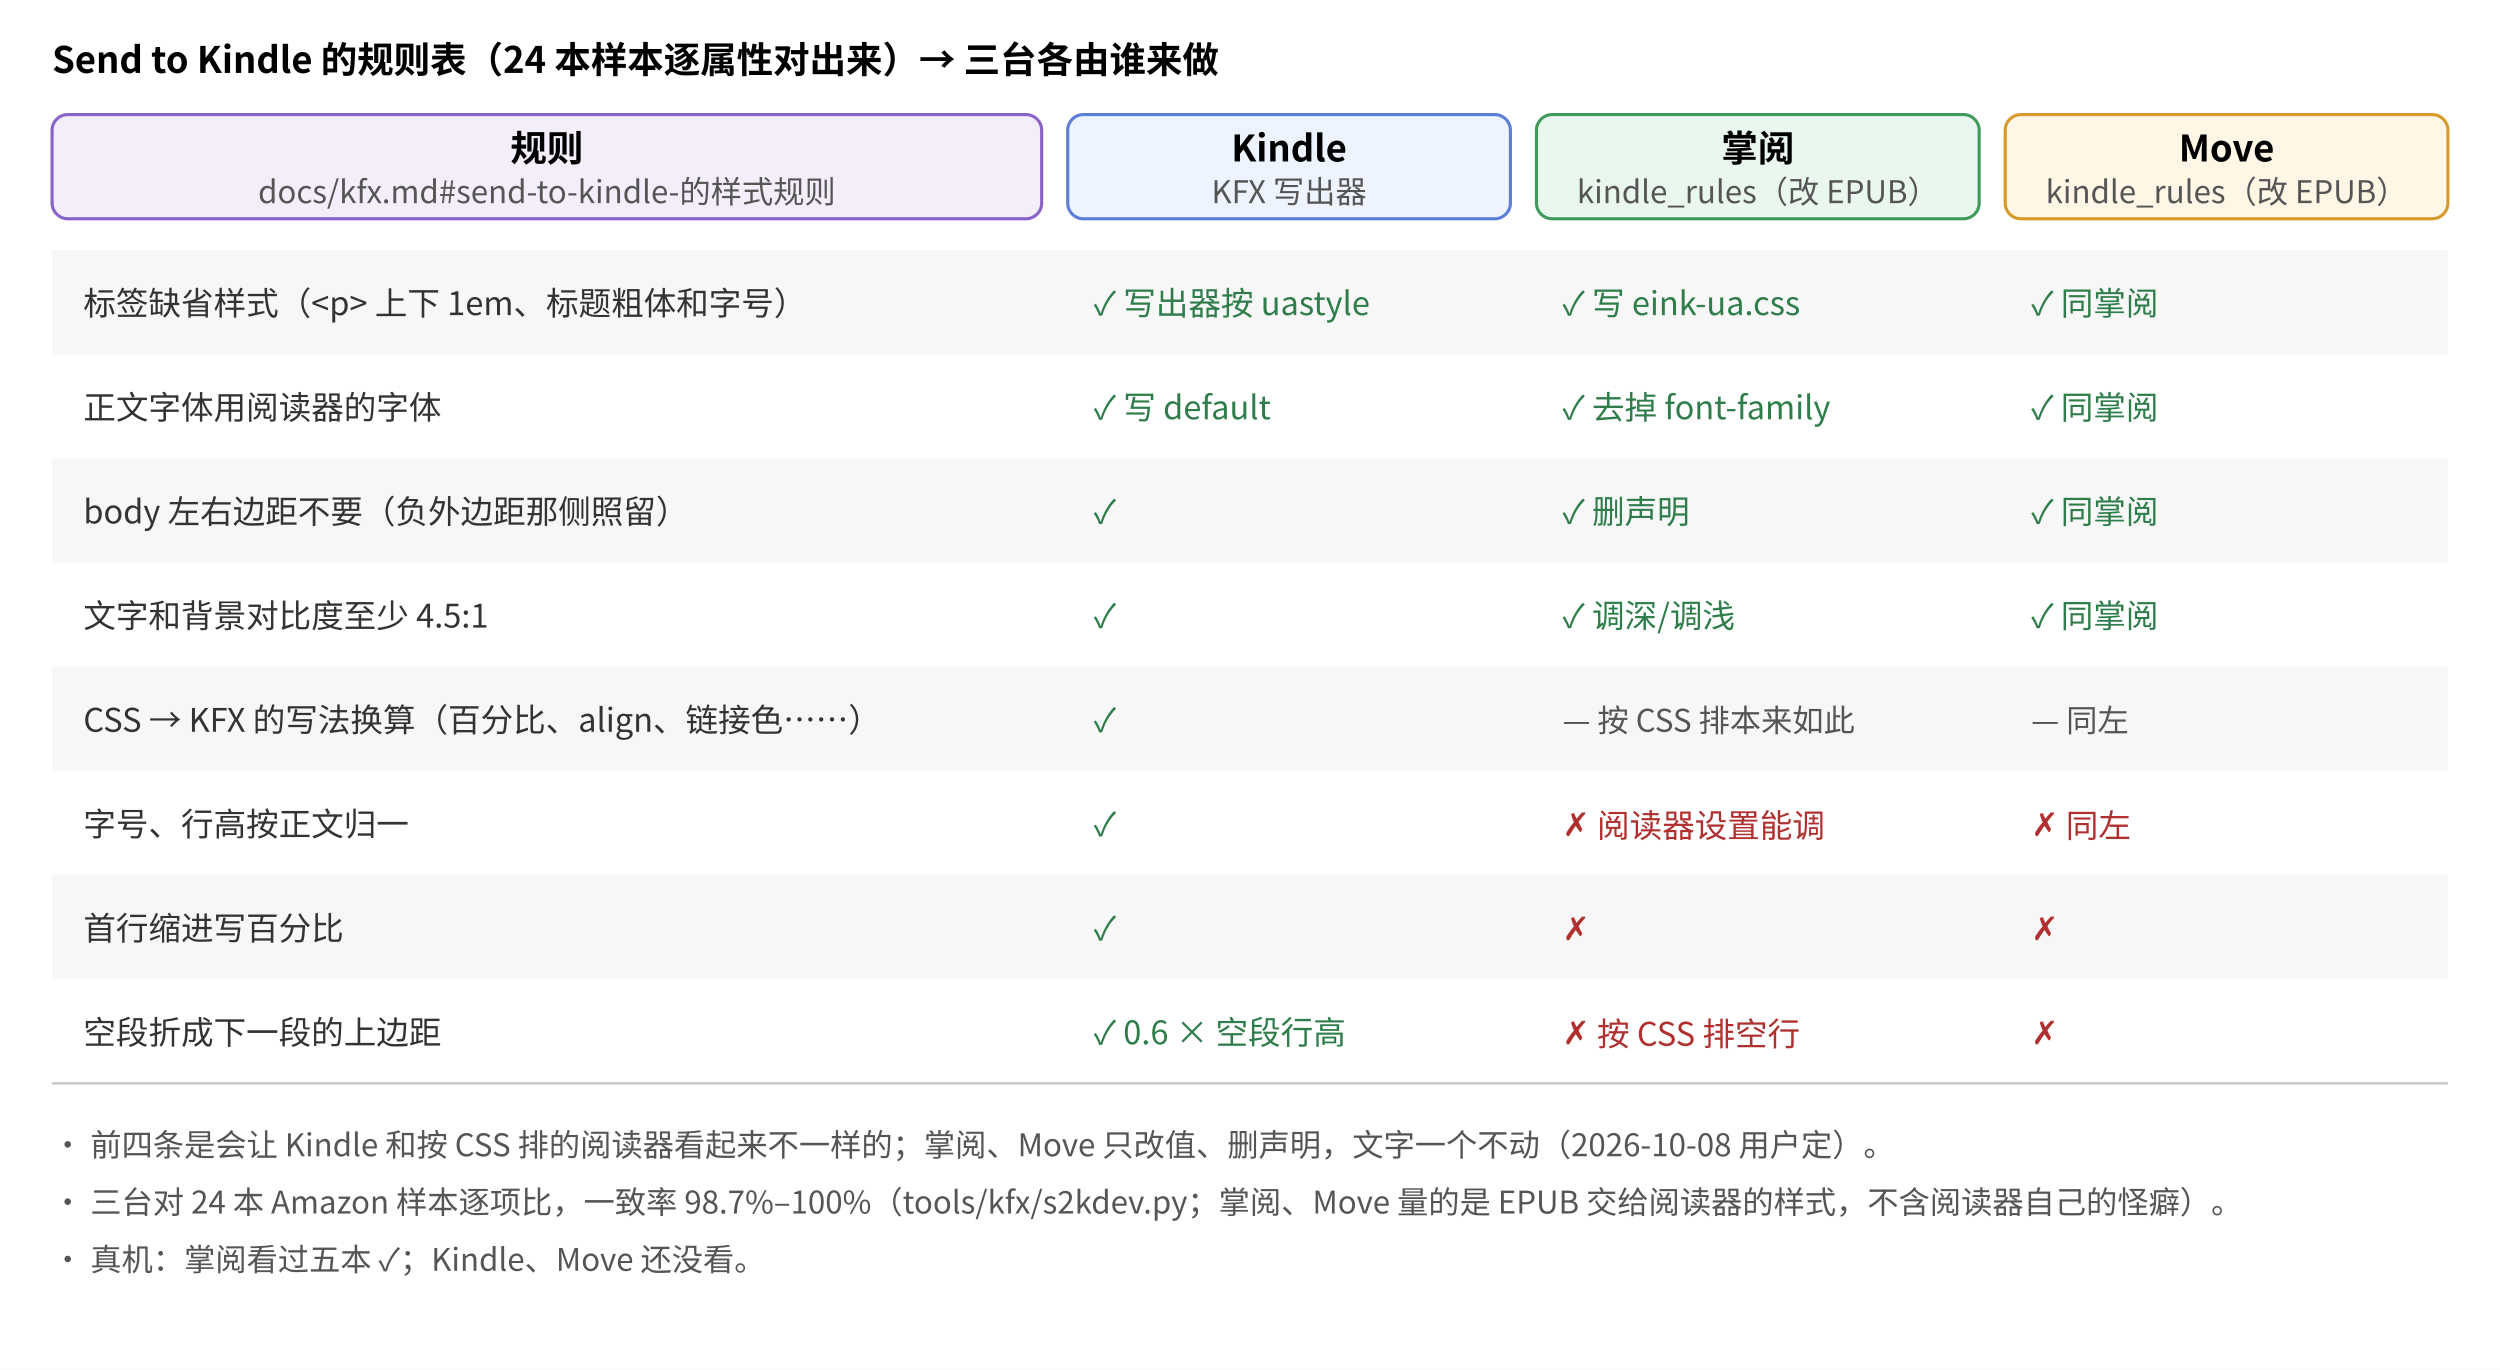
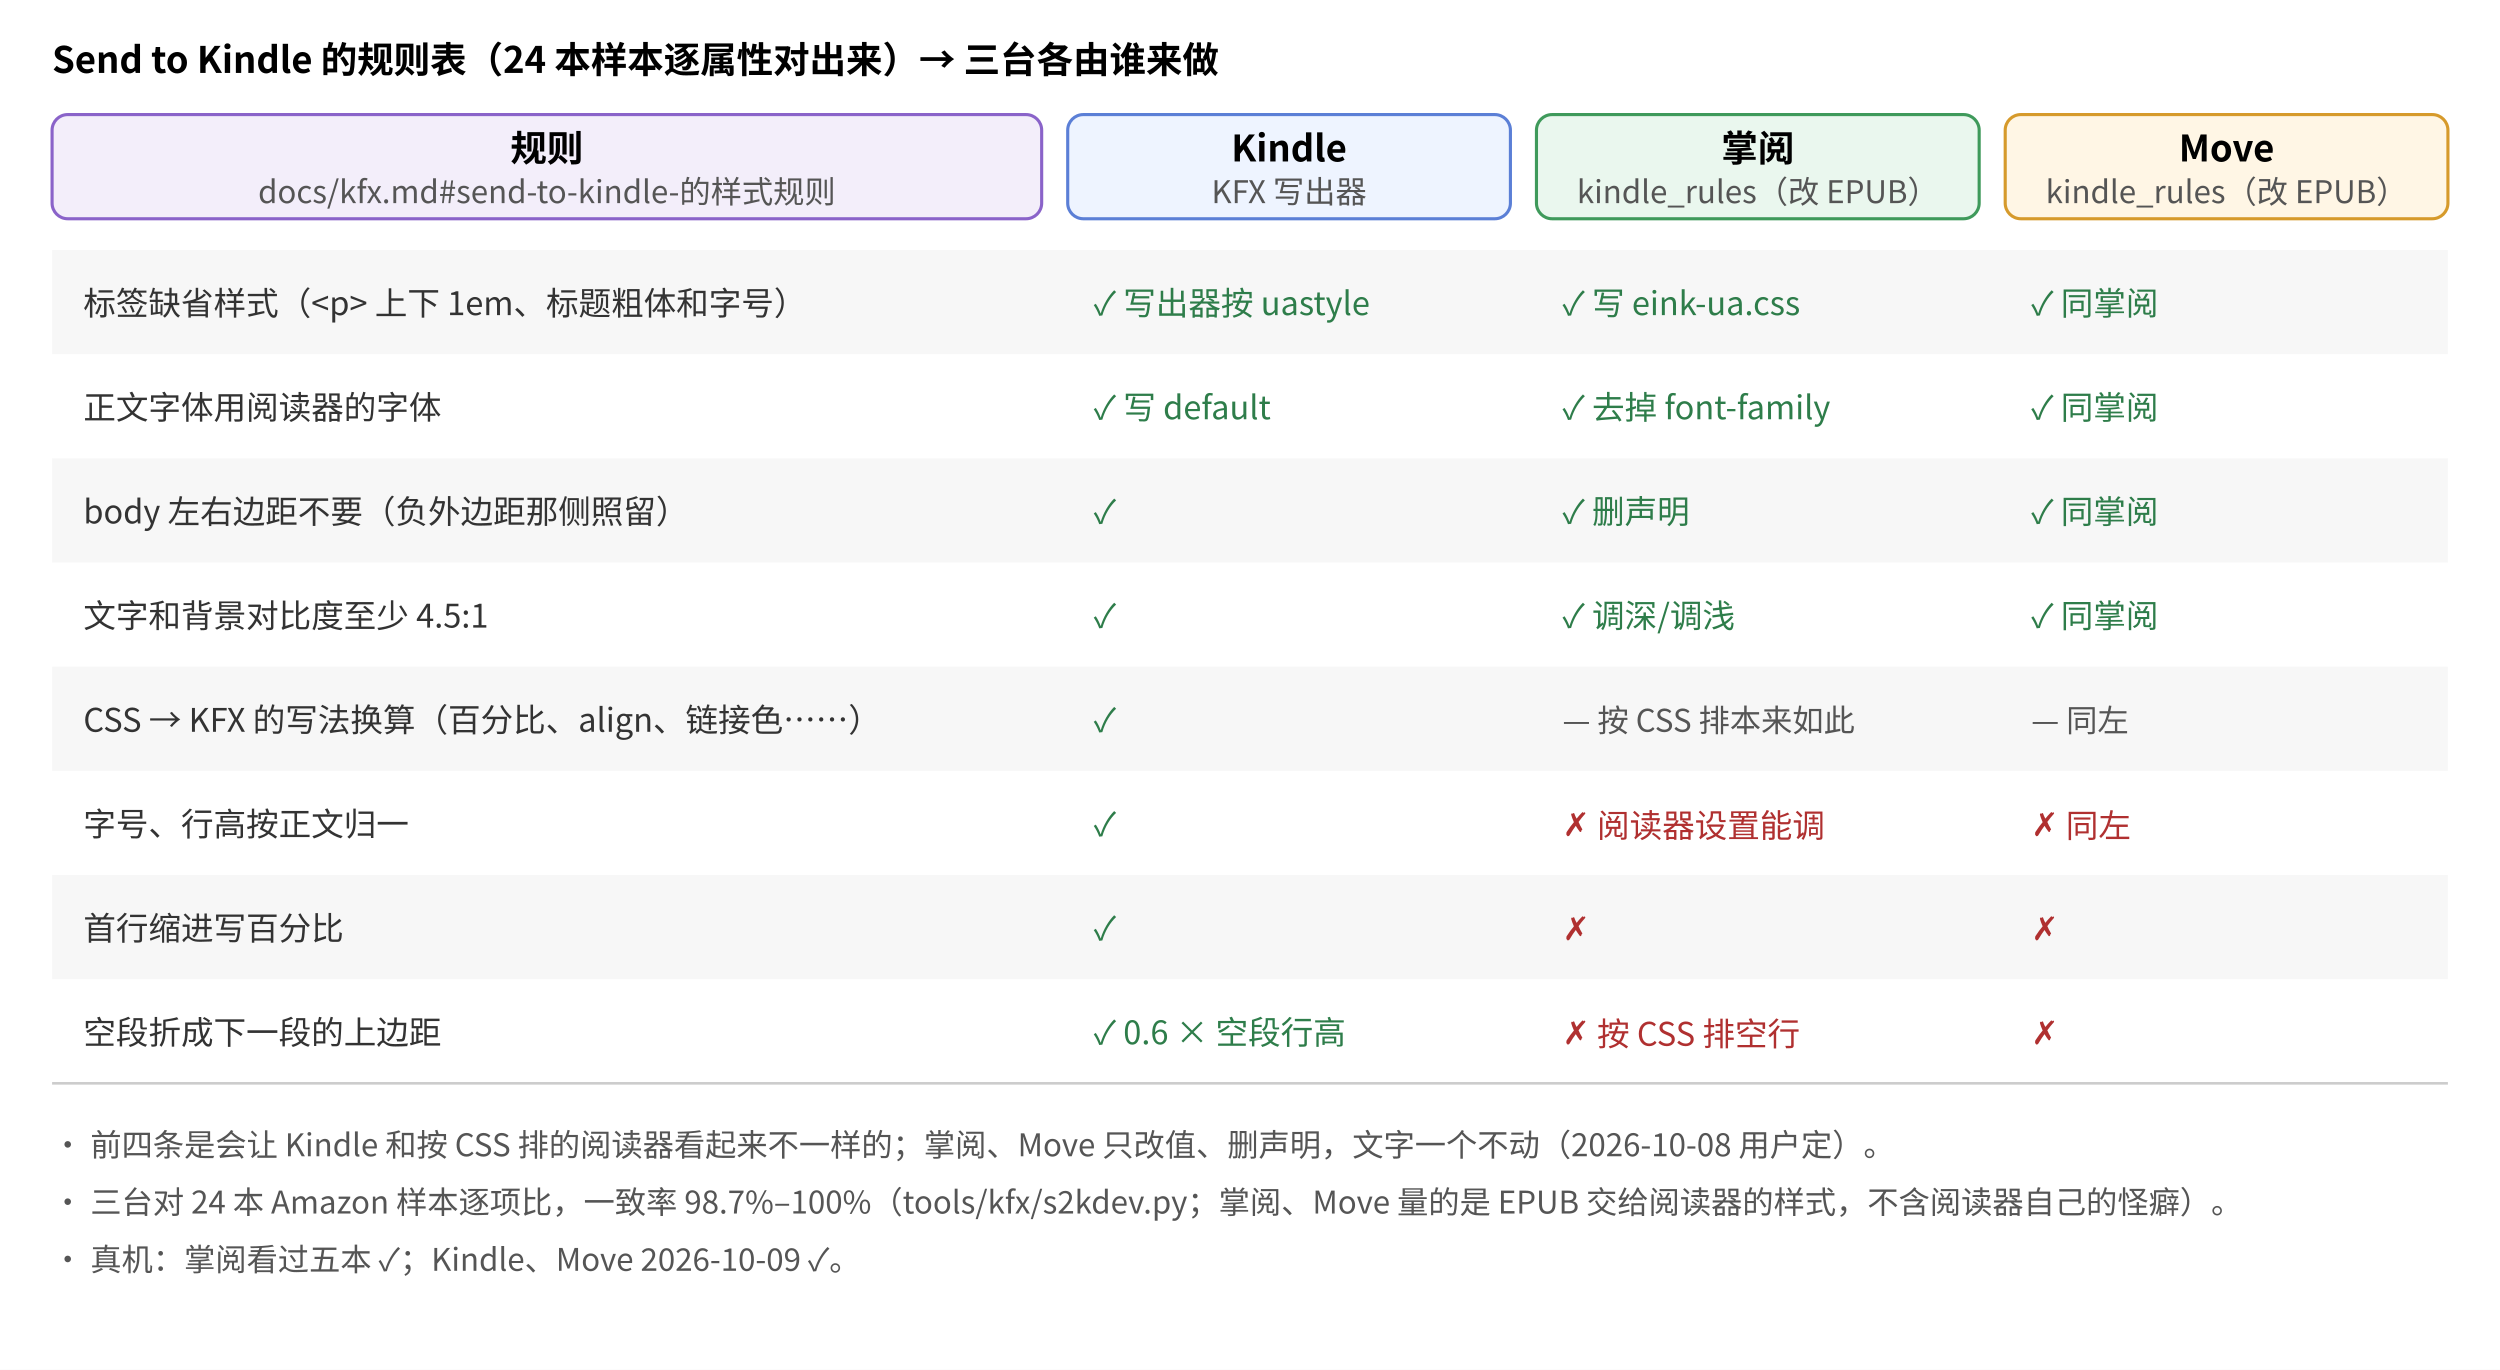
<svg xmlns="http://www.w3.org/2000/svg" viewBox="0 0 960 526" font-family="'Noto Sans CJK SC','PingFang SC','Microsoft YaHei',sans-serif" font-size="13">
  <style>
    .hd{font-weight:bold;font-size:14px}
    .s{font-size:12.5px;fill:#333}
    .n{font-size:12px;fill:#555}
    .y{fill:#2e7d4a}
    .x{fill:#b03030}
    .k{fill:#eef4ff;stroke:#5b7fd6;stroke-width:1.2}
    .i{fill:#eaf7ee;stroke:#3f9a5b;stroke-width:1.2}
    .m{fill:#fff6e5;stroke:#d69a2b;stroke-width:1.2}
    .r{fill:#f3eefa;stroke:#8a63c9;stroke-width:1.2}
  </style>
  <rect width="960" height="526" fill="#ffffff" />
  <text x="20" y="28" class="hd">Send to Kindle 的规则表（24 本样本逐属性对出来）→ 三台各由谁来做</text>
  <rect class="r" x="20" y="44" width="380" height="40" rx="6" />
  <text x="210" y="62" text-anchor="middle" class="hd">规则</text>
  <text x="210" y="78" text-anchor="middle" class="n">docs/kfx.md#send-to-kindle-的样式规则</text>
  <rect class="k" x="410" y="44" width="170" height="40" rx="6" />
  <text x="495" y="62" text-anchor="middle" class="hd">Kindle</text>
  <text x="495" y="78" text-anchor="middle" class="n">KFX 写出器</text>
  <rect class="i" x="590" y="44" width="170" height="40" rx="6" />
  <text x="675" y="62" text-anchor="middle" class="hd">掌阅</text>
  <text x="675" y="78" text-anchor="middle" class="n">kindle_rules（改 EPUB）</text>
  <rect class="m" x="770" y="44" width="170" height="40" rx="6" />
  <text x="855" y="62" text-anchor="middle" class="hd">Move</text>
  <text x="855" y="78" text-anchor="middle" class="n">kindle_rules（改 EPUB）</text>
  <rect x="20" y="96" width="920" height="40" fill="#f7f7f7" />
  <text x="32" y="121" class="s">标签缺省样式（&lt;p&gt; 上下 1em、标题粗体和字号）</text>
  <text x="420" y="121" class="s y">✓ 写出器按 uastyle</text>
  <text x="600" y="121" class="s y">✓ 写 eink-ua.css</text>
  <text x="780" y="121" class="s y">✓ 同掌阅</text>
  <text x="32" y="161" class="s">正文字体用阅读器的字体</text>
  <text x="420" y="161" class="s y">✓ 写 default</text>
  <text x="600" y="161" class="s y">✓ 去掉 font-family</text>
  <text x="780" y="161" class="s y">✓ 同掌阅</text>
  <rect x="20" y="176" width="920" height="40" fill="#f7f7f7" />
  <text x="32" y="201" class="s">body 左右边距不要（负外边距那侧照留）</text>
  <text x="420" y="201" class="s y">✓</text>
  <text x="600" y="201" class="s y">✓ 删声明</text>
  <text x="780" y="201" class="s y">✓ 同掌阅</text>
  <text x="32" y="241" class="s">文字和背景对比度至少 4.5:1</text>
  <text x="420" y="241" class="s y">✓</text>
  <text x="600" y="241" class="s y">✓ 调深/调浅</text>
  <text x="780" y="241" class="s y">✓ 同掌阅</text>
  <rect x="20" y="256" width="920" height="40" fill="#f7f7f7" />
  <text x="32" y="281" class="s">CSS → KFX 的写法换算（百分比、align、链接色……）</text>
  <text x="420" y="281" class="s y">✓</text>
  <text x="600" y="281" class="s n">— 按 CSS 排本来如此</text>
  <text x="780" y="281" class="s n">— 同左</text>
  <text x="32" y="321" class="s">字号、行高按正文归一</text>
  <text x="420" y="321" class="s y">✓</text>
  <text x="600" y="321" class="s x">✗ 阅读器设置能调</text>
  <text x="780" y="321" class="s x">✗ 同左</text>
  <rect x="20" y="336" width="920" height="40" fill="#f7f7f7" />
  <text x="32" y="361" class="s">首行缩进写百分比</text>
  <text x="420" y="361" class="s y">✓</text>
  <text x="600" y="361" class="s x">✗</text>
  <text x="780" y="361" class="s x">✗</text>
  <text x="32" y="401" class="s">空段折成下一段的上边距</text>
  <text x="420" y="401" class="s y">✓ 0.6 × 空段行高</text>
  <text x="600" y="401" class="s x">✗ 按 CSS 排空行</text>
  <text x="780" y="401" class="s x">✗</text>
  <line x1="20" y1="416" x2="940" y2="416" stroke="#ccc" />
  <text x="20" y="444" class="n">· 前四条是会让 Kindle 和按 CSS 排的阅读器看起来不一样的；掌阅、Move 只改值、删声明，文字一个不动（2026-10-08 用户定）。</text>
  <text x="20" y="466" class="n">· 三台对 24 本 Amazon 样本逐项比，一致率 98.7%–100%（tools/kfx/s2kdev.py；掌阅、Move 量的是 EPUB 交给阅读器的样式，不含阅读器自己的怪癖）。</text>
-   <text x="20" y="488" class="n">· 真机：掌阅看过五本 ✓；Kindle、Move 还没看。</text>
+   <text x="20" y="488" class="n">· 真机：掌阅看过五本 ✓；Kindle、Move 2026-10-09 ✓。</text>
</svg>
